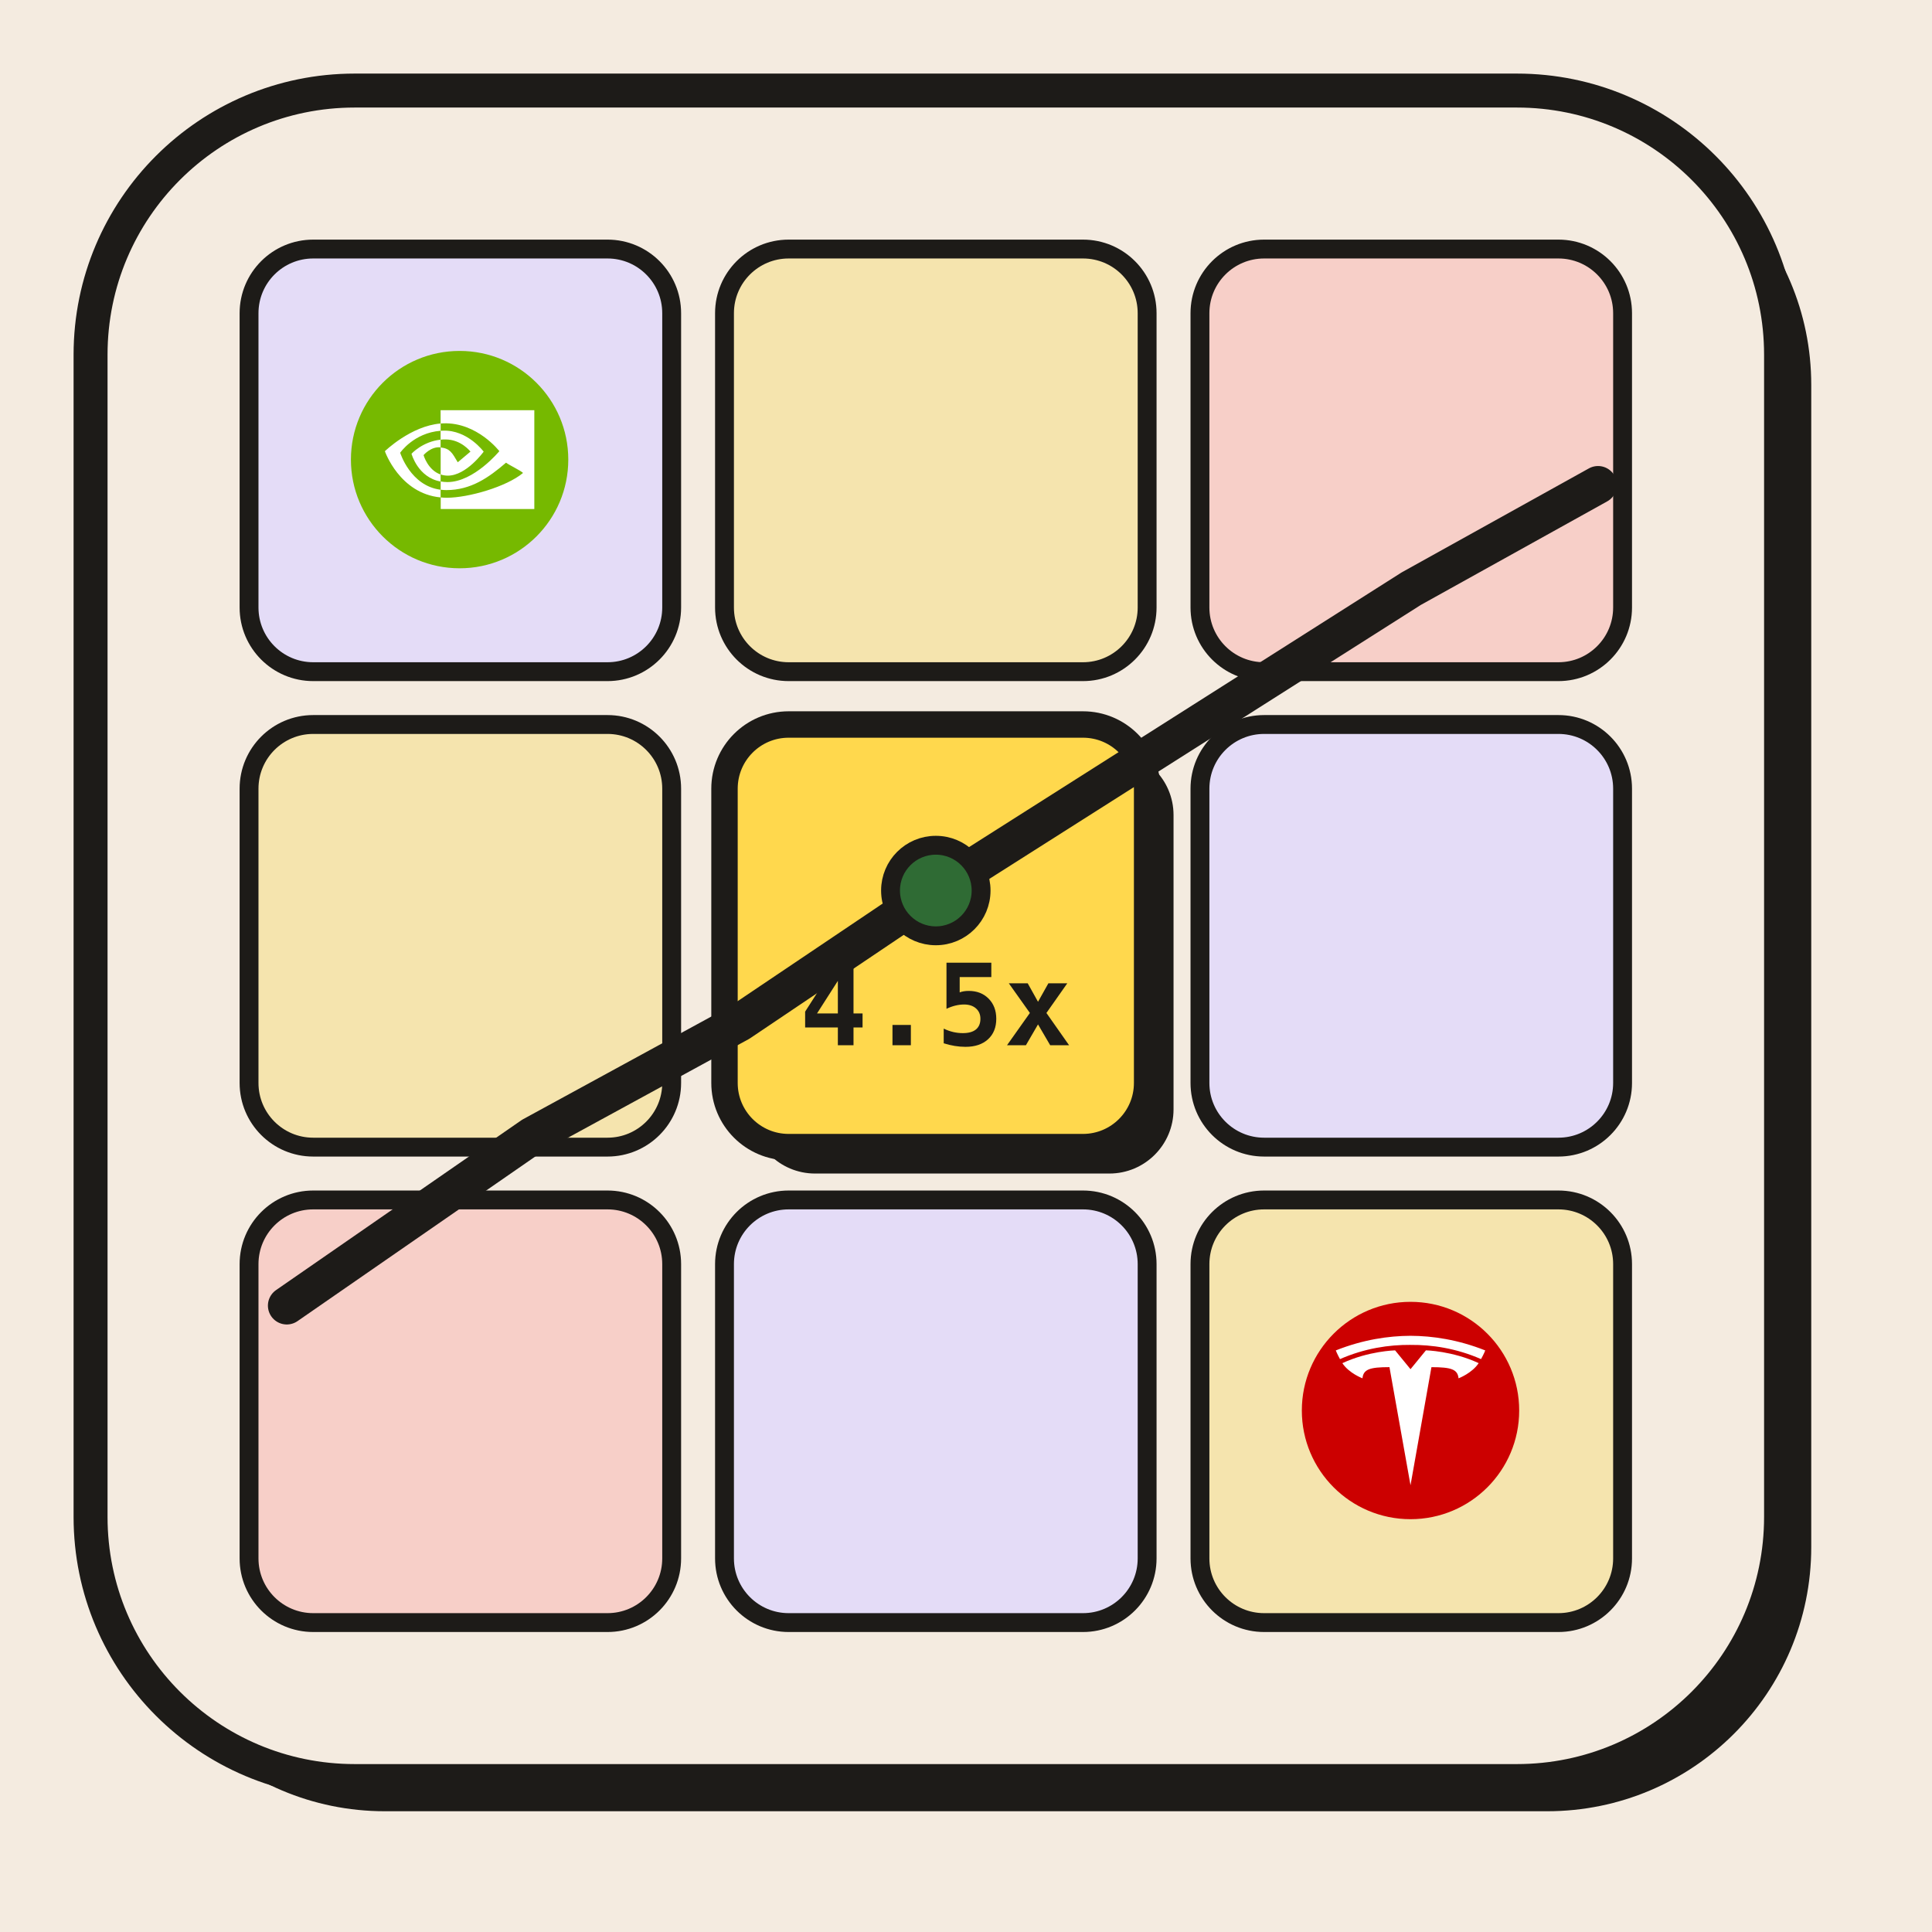
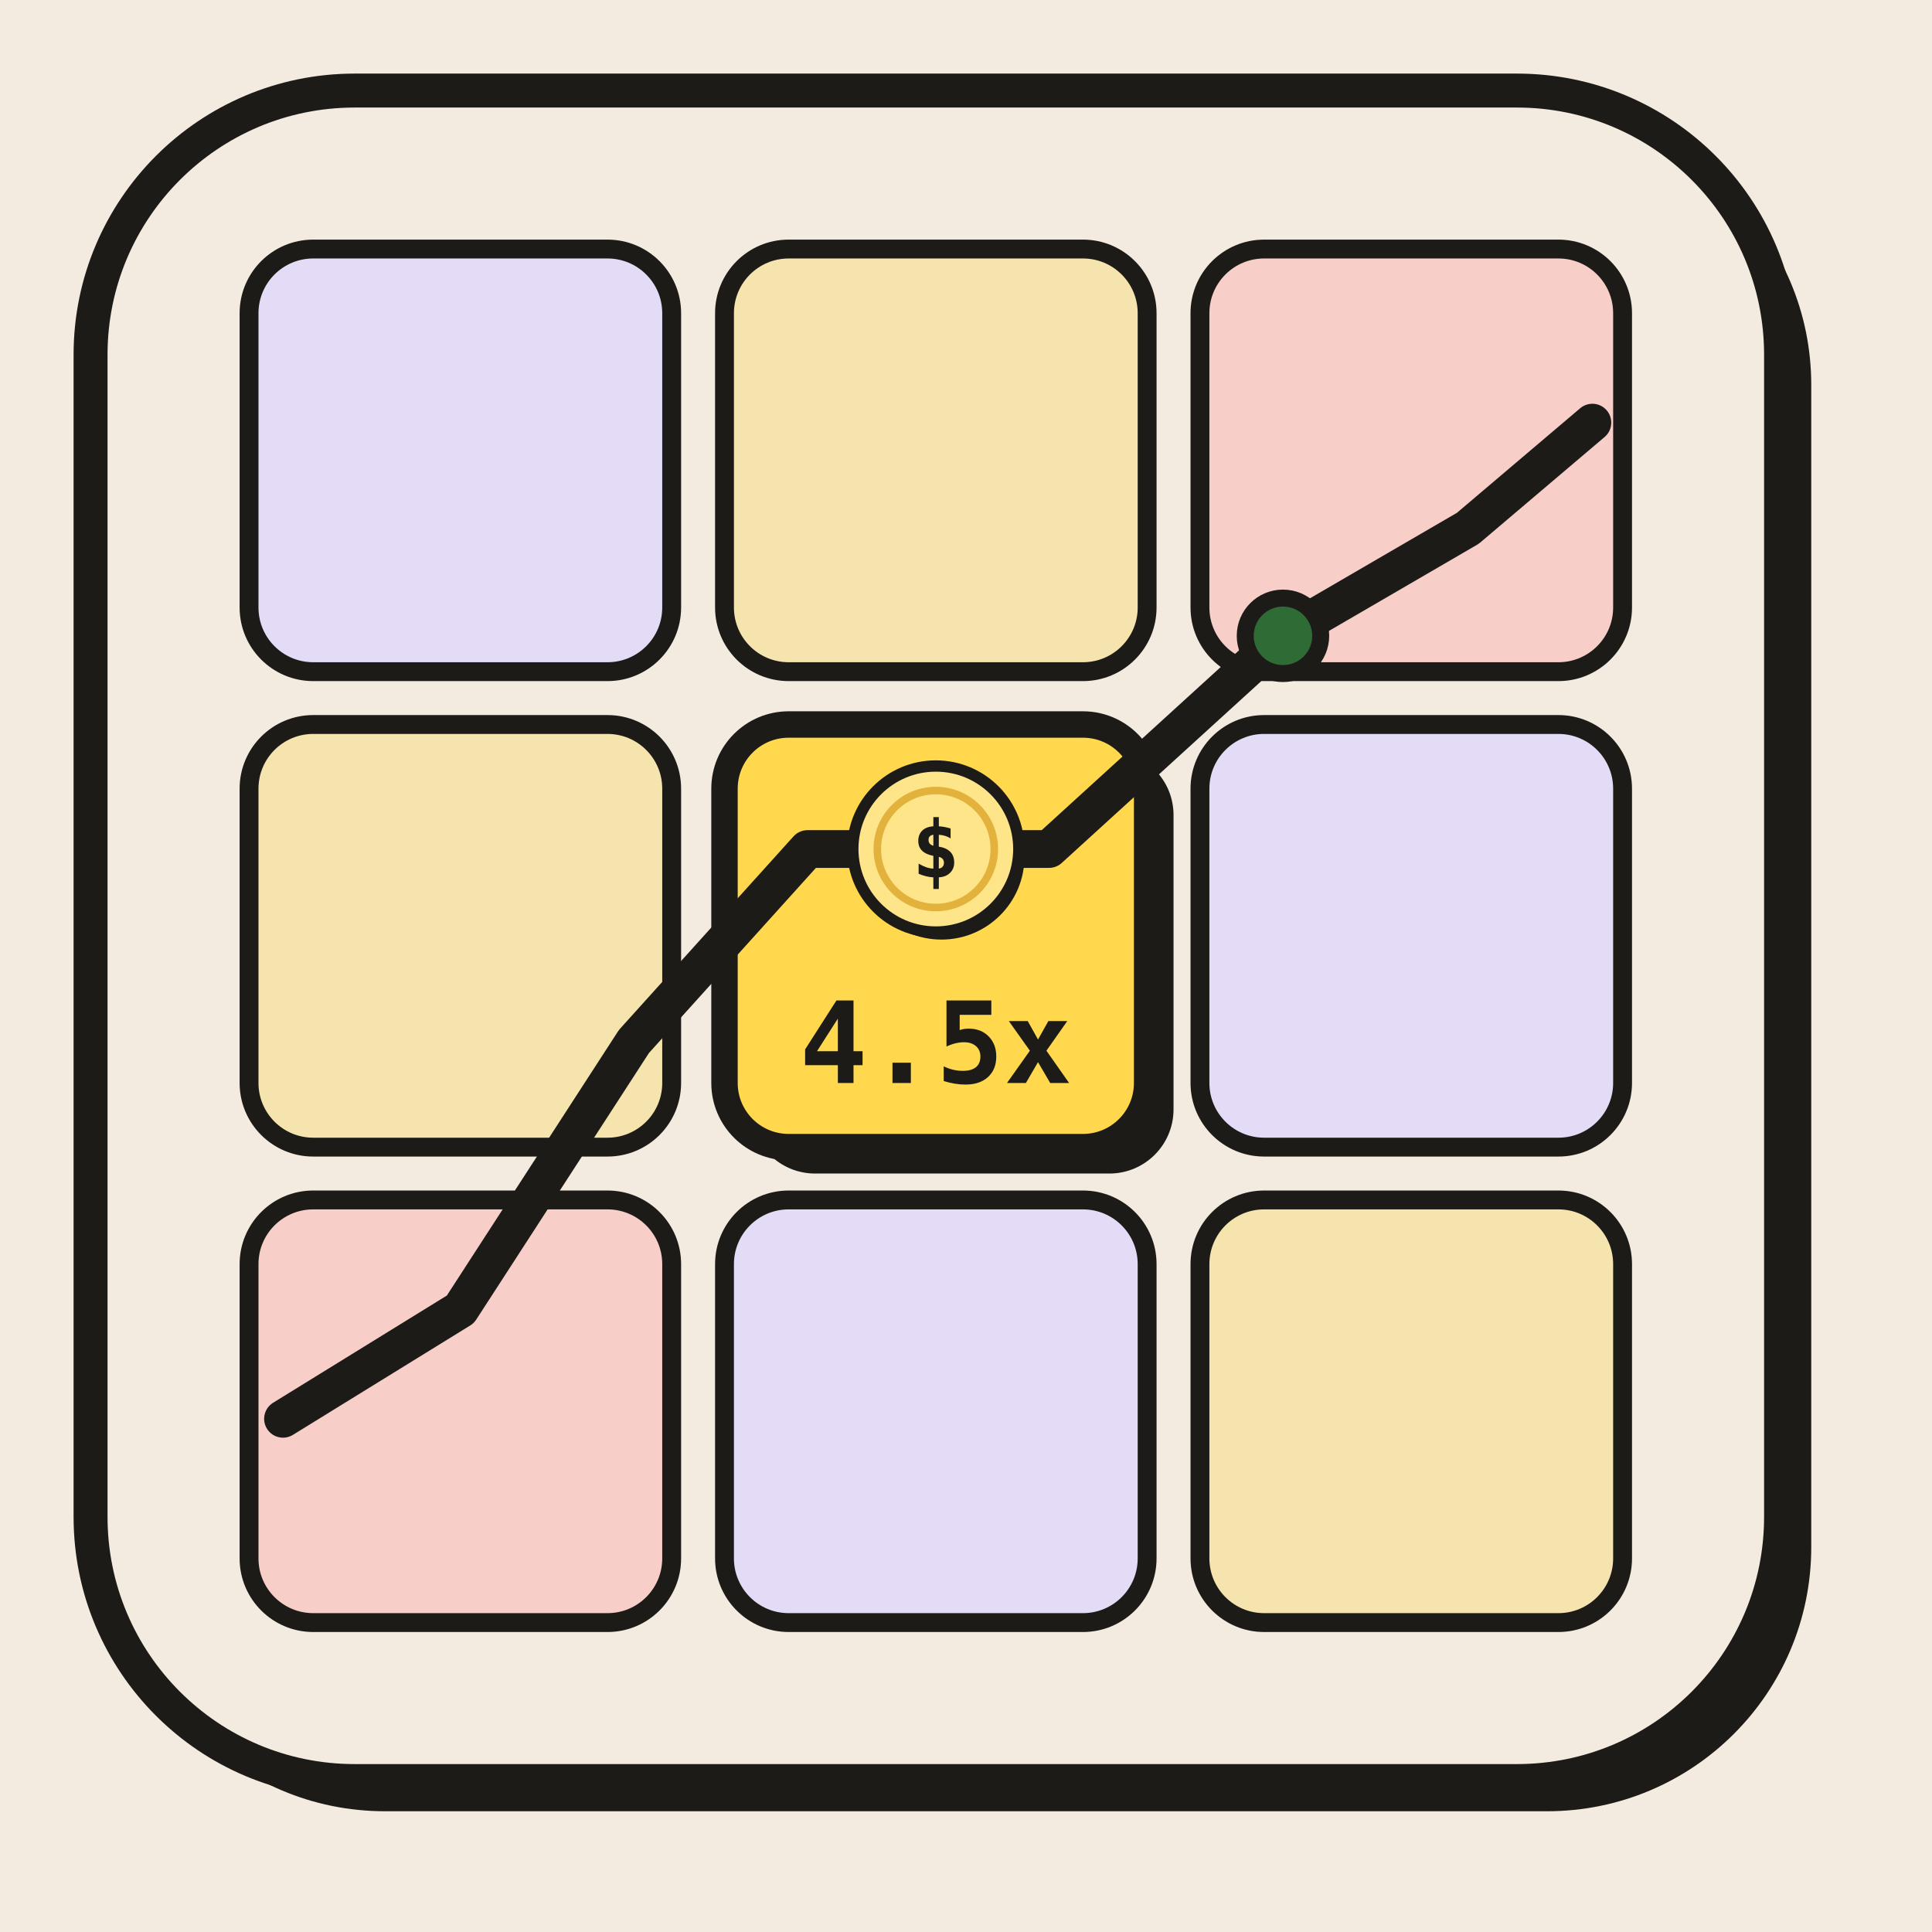
<svg xmlns="http://www.w3.org/2000/svg" width="1024" height="1024" viewBox="0 0 1024 1024">
  <rect width="1024" height="1024" fill="#F4EBE0" />
  <rect x="64" y="64" width="896" height="896" rx="140" fill="#1D1B18" />
  <rect x="48" y="48" width="896" height="896" rx="140" fill="#F4EBE0" stroke="#1D1B18" stroke-width="18" />
  <g transform="translate(132, 132)">
    <rect x="0" y="0" width="224" height="224" rx="34" fill="#E4DCF7" stroke="#1D1B18" stroke-width="10" />
    <rect x="252" y="0" width="224" height="224" rx="34" fill="#F5E4AE" stroke="#1D1B18" stroke-width="10" />
    <rect x="504" y="0" width="224" height="224" rx="34" fill="#F7CFC8" stroke="#1D1B18" stroke-width="10" />
    <rect x="0" y="252" width="224" height="224" rx="34" fill="#F5E4AE" stroke="#1D1B18" stroke-width="10" />
    <rect x="266" y="266" width="224" height="224" rx="34" fill="#1D1B18" />
    <rect x="252" y="252" width="224" height="224" rx="34" fill="#FFD84D" stroke="#1D1B18" stroke-width="14" />
    <rect x="504" y="252" width="224" height="224" rx="34" fill="#E4DCF7" stroke="#1D1B18" stroke-width="10" />
    <rect x="0" y="504" width="224" height="224" rx="34" fill="#F7CFC8" stroke="#1D1B18" stroke-width="10" />
    <rect x="252" y="504" width="224" height="224" rx="34" fill="#E4DCF7" stroke="#1D1B18" stroke-width="10" />
    <rect x="504" y="504" width="224" height="224" rx="34" fill="#F5E4AE" stroke="#1D1B18" stroke-width="10" />
-     <polyline points="20,560 150,470 260,410 364,340 490,260 616,180 715,125" fill="none" stroke="#1D1B18" stroke-width="20" stroke-linecap="round" stroke-linejoin="round" />
-     <circle cx="364" cy="340" r="24" fill="#2F6B34" stroke="#1D1B18" stroke-width="10" />
-     <g transform="translate(54, 54) scale(3.6)">
-       <circle cx="16" cy="16" r="16" fill="#76B900" />
-       <path fill="#fff" transform="translate(5 5) scale(.916667)" d="M8.948 8.798v-1.43a6.7 6.7 0 0 1 .424-.018c3.922-.124 6.493 3.374 6.493 3.374s-2.774 3.851-5.75 3.851c-.398 0-.787-.062-1.158-.185v-4.346c1.528.185 1.837.857 2.747 2.385l2.04-1.714s-1.492-1.952-4-1.952a6.016 6.016 0 0 0-.796.035m0-4.735v2.138l.424-.027c5.45-.185 9.01 4.47 9.01 4.47s-4.08 4.964-8.33 4.964c-.37 0-.733-.035-1.095-.097v1.325c.3.035.61.062.91.062 3.957 0 6.82-2.023 9.593-4.408.459.371 2.34 1.263 2.73 1.652-2.633 2.208-8.772 3.984-12.253 3.984-.335 0-.653-.018-.971-.053v1.864H24V4.063zm0 10.326v1.131c-3.657-.654-4.673-4.46-4.673-4.46s1.758-1.944 4.673-2.262v1.237H8.94c-1.528-.186-2.73 1.245-2.73 1.245s.68 2.412 2.739 3.11M2.456 10.9s2.164-3.197 6.5-3.533V6.201C4.153 6.59 0 10.653 0 10.653s2.35 6.802 8.948 7.42v-1.237c-4.84-.6-6.492-5.936-6.492-5.936z" />
+     <polyline points="18,620 112,562 204,420 296,318 424,318 548,205 646,148 712,92" fill="none" stroke="#1D1B18" stroke-width="20" stroke-linecap="round" stroke-linejoin="round" />
+     <g>
+       <circle cx="367" cy="322" r="44" fill="#1D1B18" />
+       <circle cx="364" cy="318" r="44" fill="#FFE58A" stroke="#1D1B18" stroke-width="6" />
+       <circle cx="364" cy="318" r="31" fill="none" stroke="#E2B23C" stroke-width="4" />
+       <text x="364" y="333" text-anchor="middle" font-family="Menlo, Monaco, Consolas, monospace" font-size="42" font-weight="800" fill="#1D1B18">$</text>
    </g>
-     <g transform="translate(558, 558) scale(3.6)">
-       <circle cx="16" cy="16" r="16" fill="#CC0000" />
-       <path fill="#fff" transform="translate(5 5) scale(.916667)" d="M12 5.362l2.475-3.026s4.245.09 8.471 2.054c-1.082 1.636-3.231 2.438-3.231 2.438-.146-1.439-1.154-1.79-4.354-1.79L12 24 8.619 5.034c-3.18 0-4.188.354-4.335 1.792 0 0-2.146-.795-3.229-2.43C5.28 2.431 9.525 2.34 9.525 2.34L12 5.362l-.004.002H12v-.002zm0-3.899c3.415-.03 7.326.528 11.328 2.28.535-.968.672-1.395.672-1.395C19.625.612 15.528.015 12 0 8.472.015 4.375.61 0 2.349c0 0 .195.525.672 1.396C4.674 1.989 8.585 1.435 12 1.46v.003z" />
-     </g>
-     <text x="364" y="422" text-anchor="middle" font-family="Menlo, Monaco, Consolas, monospace" font-size="60" font-weight="800" fill="#1D1B18">4.5x</text>
+     <circle cx="548" cy="205" r="20" fill="#2F6B34" stroke="#1D1B18" stroke-width="9" />
+     <text x="364" y="442" text-anchor="middle" font-family="Menlo, Monaco, Consolas, monospace" font-size="60" font-weight="800" fill="#1D1B18">4.5x</text>
  </g>
</svg>
